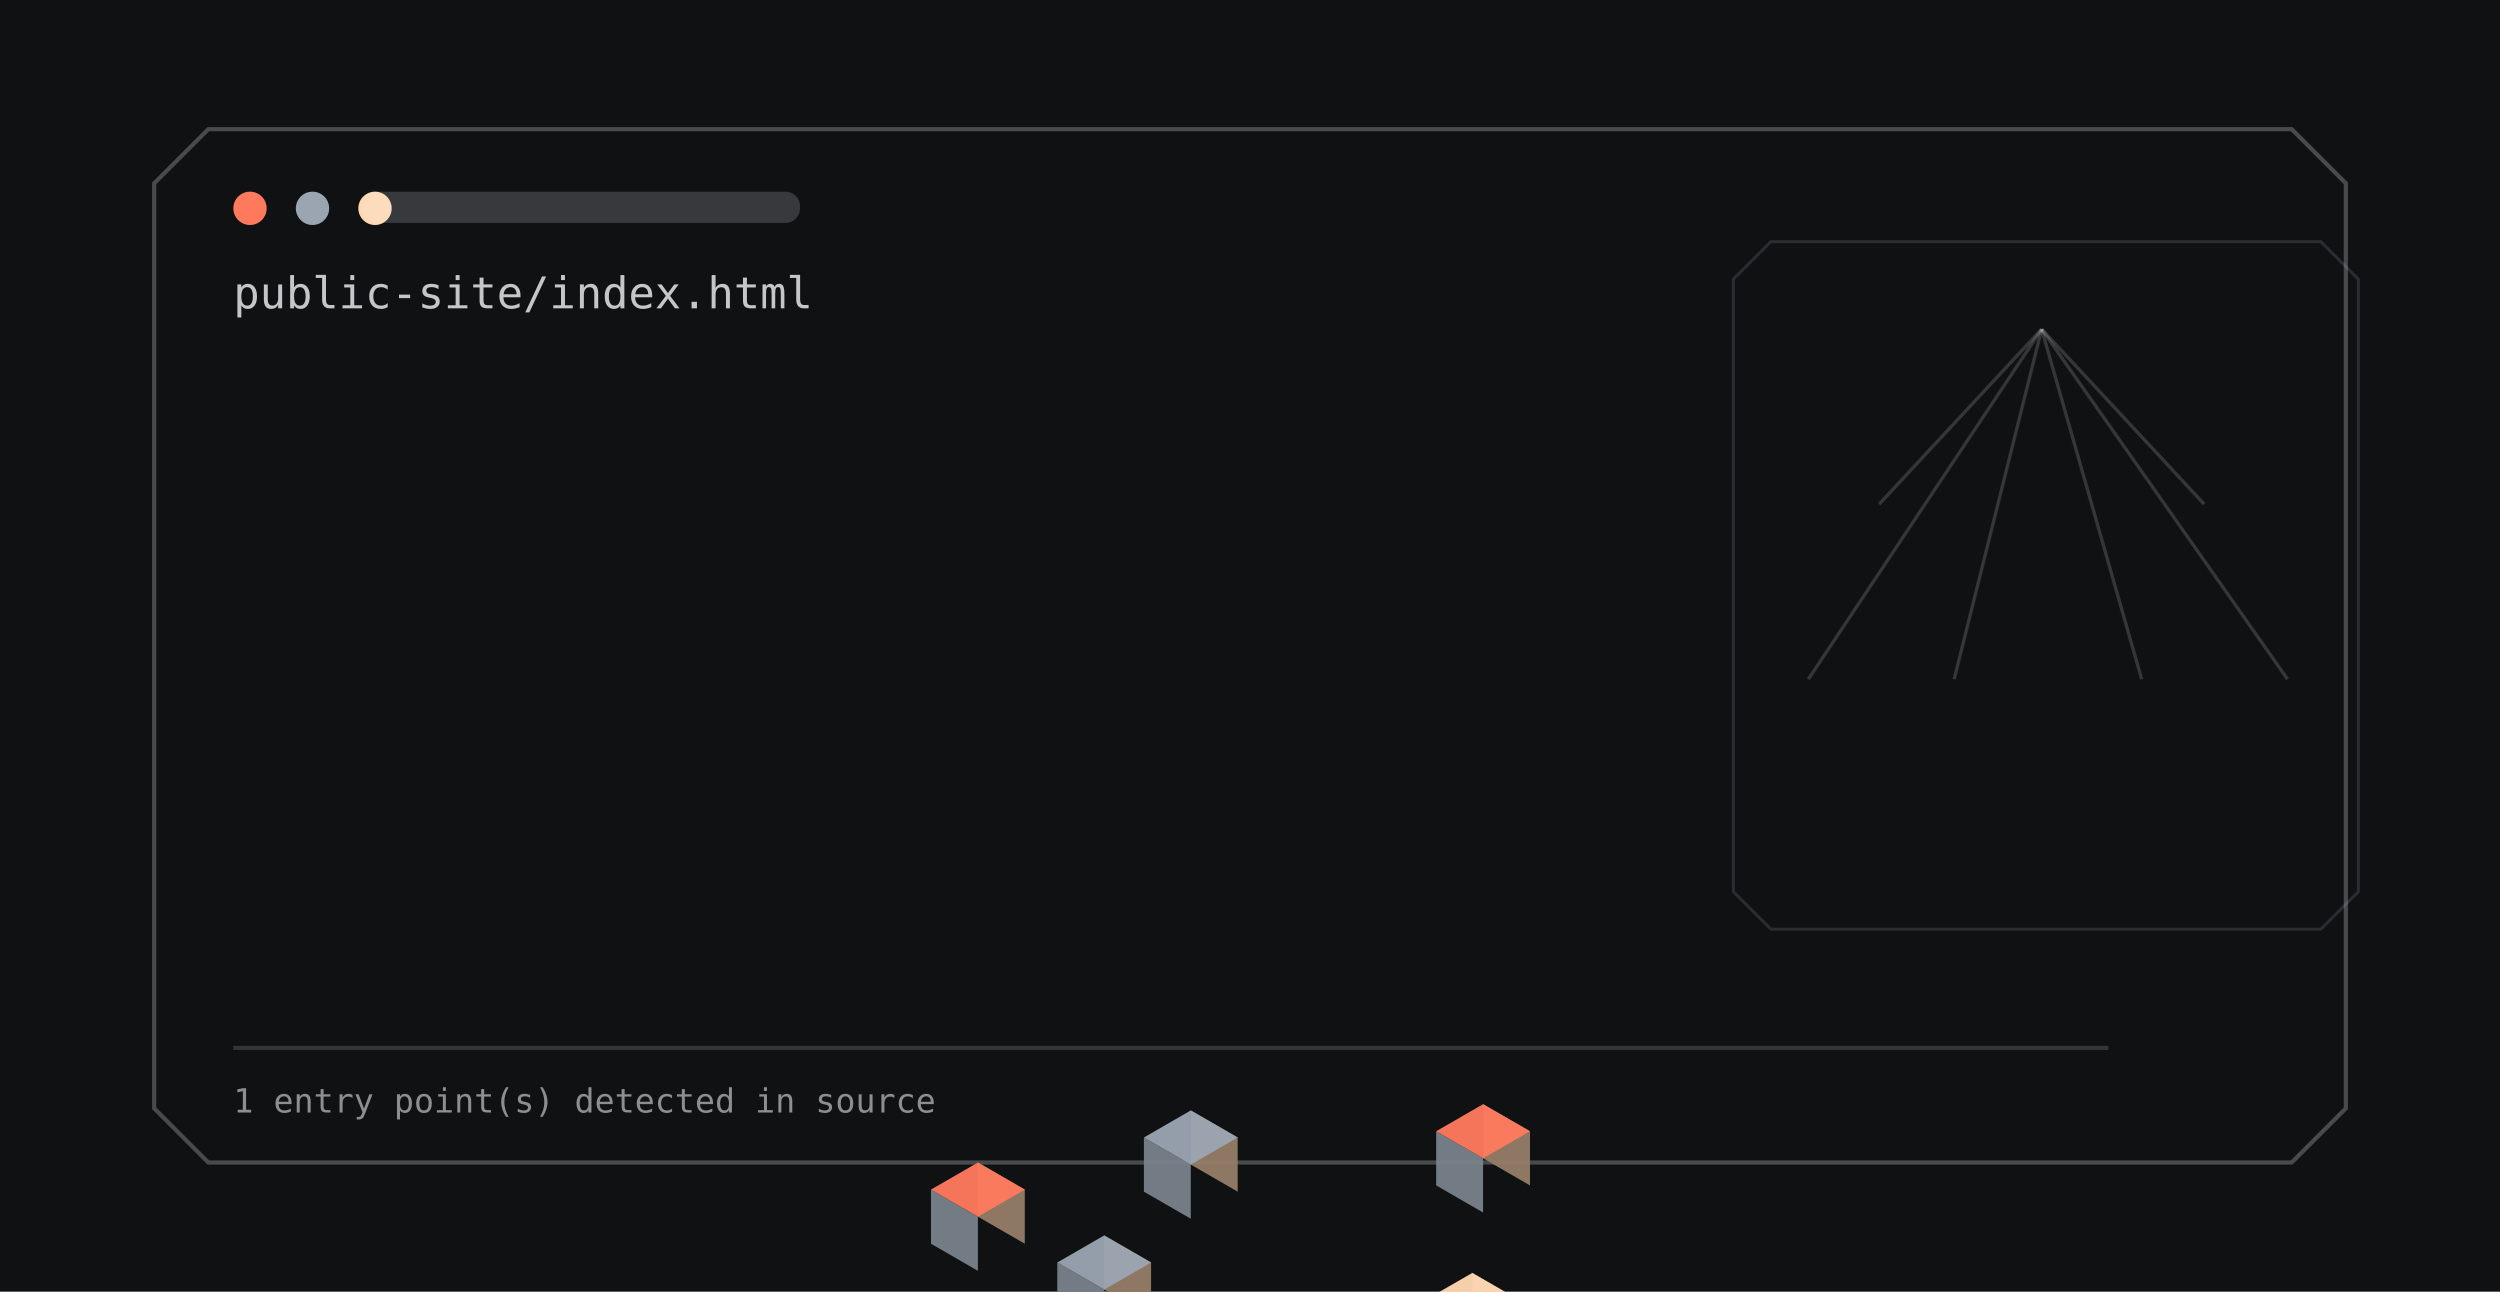
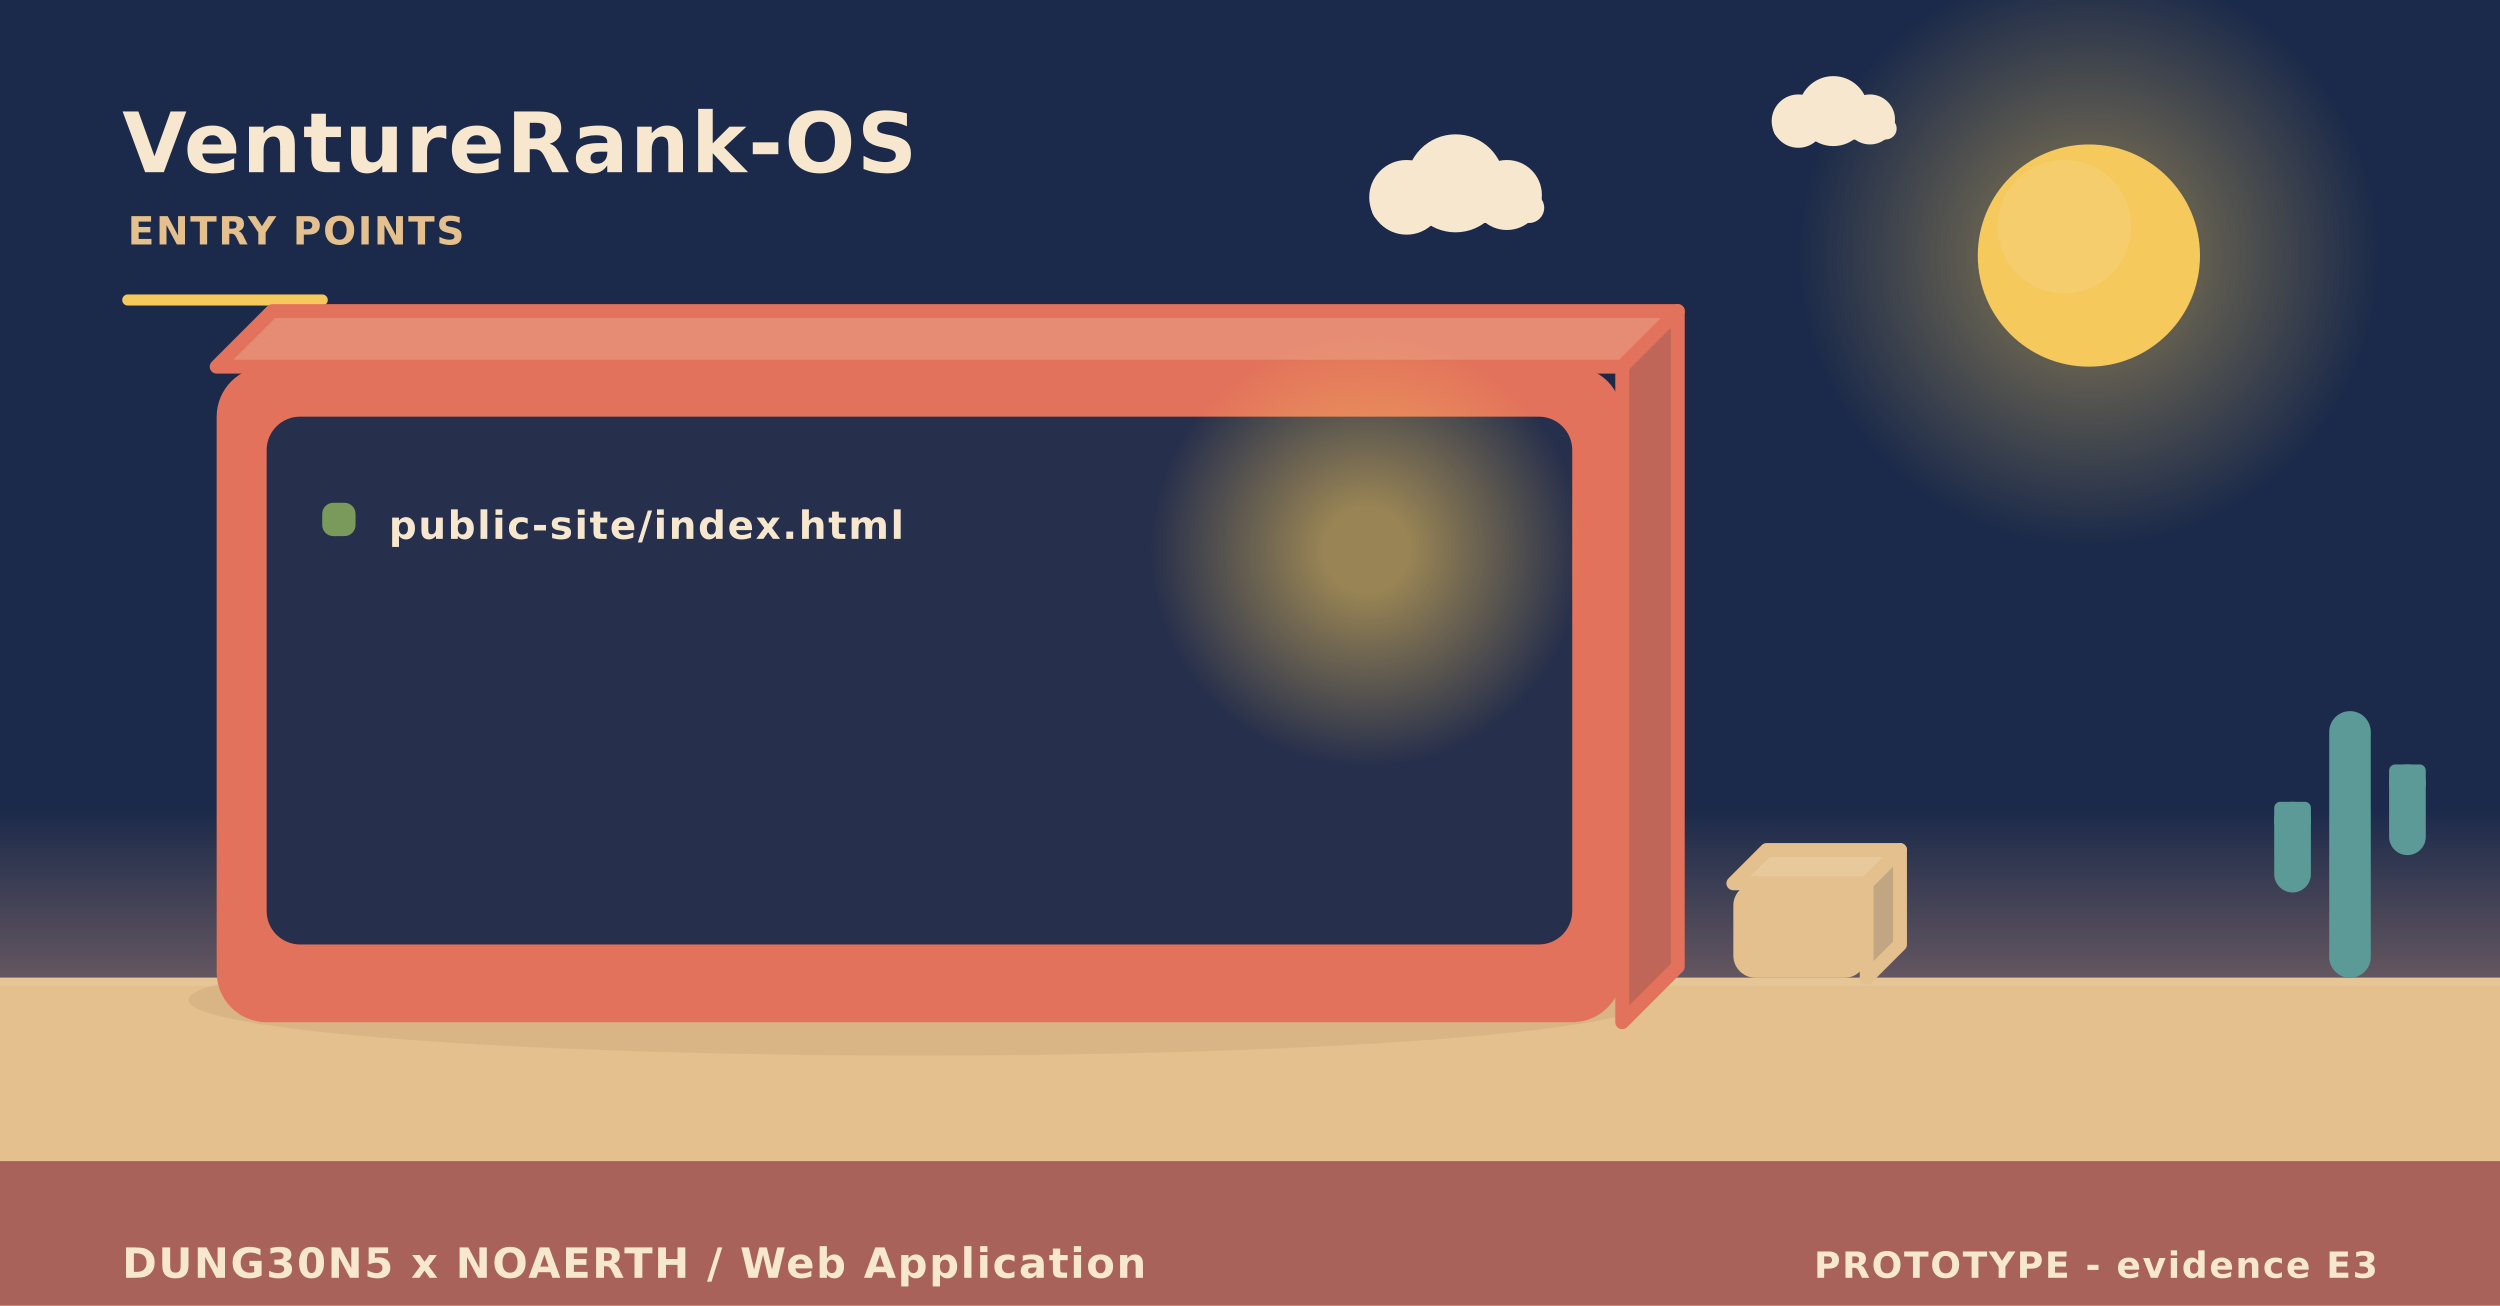
- <svg xmlns="http://www.w3.org/2000/svg" viewBox="0 0 1200 620" width="1200" height="620" role="img" aria-label="VentureRank-OS command surface">
-   <rect width="1200" height="620" fill="#0f1113" />
-   <defs>
-     <linearGradient id="gt" x1="0" y1="0" x2="1" y2="1">
-       <stop offset="0%" stop-color="#ff7a5c" />
-       <stop offset="100%" stop-color="#9aa5b1" />
-     </linearGradient>
-   </defs>
-   <path d="M100.00,62.00 H1100.00 L1126.00,88.00 V532.00 L1100.00,558.00 H100.00 L74.00,532.00 V88.00 Z" fill="none" stroke="rgba(241,243,245,0.300)" stroke-width="2.00" opacity="0.85" />
-   <circle cx="120.00" cy="100.00" r="8.00" fill="#ff7a5c" opacity="1.00" />
-   <circle cx="150.00" cy="100.00" r="8.00" fill="#9aa5b1" opacity="1.00" />
-   <circle cx="180.00" cy="100.00" r="8.00" fill="#ffd8b1" opacity="1.00" />
-   <rect x="174.00" y="92.00" width="210.00" height="15.00" rx="7.00" fill="rgba(241,243,245,0.180)" opacity="1.00" />
-   <text x="112" y="148" font-family="ui-monospace,SFMono-Regular,Menlo,monospace" font-size="21" fill="rgba(241,243,245,0.800)">public-site/index.html</text>
-   <path d="M850.00,116.00 H1114.00 L1132.00,134.00 V428.00 L1114.00,446.00 H850.00 L832.00,428.00 V134.00 Z" fill="none" stroke="rgba(241,243,245,0.180)" stroke-width="1.40" opacity="0.70" />
-   <line x1="980.00" y1="158.00" x2="902.00" y2="242.00" stroke="rgba(241,243,245,0.300)" stroke-width="1.60" opacity="0.55" />
-   <line x1="980.00" y1="158.00" x2="1058.00" y2="242.00" stroke="rgba(241,243,245,0.300)" stroke-width="1.60" opacity="0.55" />
-   <line x1="980.00" y1="158.00" x2="868.00" y2="326.00" stroke="rgba(241,243,245,0.300)" stroke-width="1.60" opacity="0.55" />
-   <line x1="980.00" y1="158.00" x2="938.00" y2="326.00" stroke="rgba(241,243,245,0.300)" stroke-width="1.60" opacity="0.55" />
-   <line x1="980.00" y1="158.00" x2="1028.00" y2="326.00" stroke="rgba(241,243,245,0.300)" stroke-width="1.60" opacity="0.55" />
-   <line x1="980.00" y1="158.00" x2="1098.00" y2="326.00" stroke="rgba(241,243,245,0.300)" stroke-width="1.60" opacity="0.55" />
-   <polygon points="711.87,556.00 734.39,569.00 734.39,543.00 711.87,530.00" fill="#947d67" opacity="0.95" />
-   <polygon points="689.36,569.00 711.87,582.00 711.87,556.00 689.36,543.00" fill="#78818a" opacity="0.95" />
-   <polygon points="711.87,530.00 734.39,543.00 711.87,556.00 689.36,543.00" fill="#ff7a5c" opacity="0.95" />
-   <polygon points="571.58,559.00 594.09,572.00 594.09,546.00 571.58,533.00" fill="#947d67" opacity="0.95" />
-   <polygon points="549.06,572.00 571.58,585.00 571.58,559.00 549.06,546.00" fill="#78818a" opacity="0.95" />
-   <polygon points="571.58,533.00 594.09,546.00 571.58,559.00 549.06,546.00" fill="#9aa5b1" opacity="0.95" />
-   <polygon points="706.68,637.00 729.19,650.00 729.19,624.00 706.68,611.00" fill="#947d67" opacity="0.95" />
-   <polygon points="684.16,650.00 706.68,663.00 706.68,637.00 684.16,624.00" fill="#78818a" opacity="0.95" />
-   <polygon points="706.68,611.00 729.19,624.00 706.68,637.00 684.16,624.00" fill="#ffd8b1" opacity="0.95" />
-   <polygon points="469.39,584.00 491.90,597.00 491.90,571.00 469.39,558.00" fill="#947d67" opacity="0.95" />
-   <polygon points="446.87,597.00 469.39,610.00 469.39,584.00 446.87,571.00" fill="#78818a" opacity="0.95" />
-   <polygon points="469.39,558.00 491.90,571.00 469.39,584.00 446.87,571.00" fill="#ff7a5c" opacity="0.95" />
-   <polygon points="530.01,619.00 552.52,632.00 552.52,606.00 530.01,593.00" fill="#947d67" opacity="0.95" />
-   <polygon points="507.49,632.00 530.01,645.00 530.01,619.00 507.49,606.00" fill="#78818a" opacity="0.95" />
-   <polygon points="530.01,593.00 552.52,606.00 530.01,619.00 507.49,606.00" fill="#9aa5b1" opacity="0.95" />
-   <polygon points="607.95,664.00 630.47,677.00 630.47,651.00 607.95,638.00" fill="#947d67" opacity="0.95" />
-   <polygon points="585.43,677.00 607.95,690.00 607.95,664.00 585.43,651.00" fill="#78818a" opacity="0.95" />
-   <polygon points="607.95,638.00 630.47,651.00 607.95,664.00 585.43,651.00" fill="#ffd8b1" opacity="0.95" />
-   <polygon points="668.57,699.00 691.09,712.00 691.09,686.00 668.57,673.00" fill="#947d67" opacity="0.95" />
-   <polygon points="646.05,712.00 668.57,725.00 668.57,699.00 646.05,686.00" fill="#78818a" opacity="0.95" />
-   <polygon points="668.57,673.00 691.09,686.00 668.57,699.00 646.05,686.00" fill="#ff7a5c" opacity="0.95" />
-   <rect x="112.00" y="502.00" width="900.00" height="2.00" rx="0.00" fill="rgba(241,243,245,0.160)" opacity="1.00" />
-   <text x="112" y="534" font-family="ui-monospace,Menlo,monospace" font-size="16" fill="rgba(241,243,245,0.550)">1 entry point(s) detected in source</text>
+ <svg xmlns="http://www.w3.org/2000/svg" width="900" height="470" viewBox="0 0 900 470" role="img" aria-label="VentureRank-OS - how it is operated">
+   <linearGradient id="skyt" x1="0" y1="0" x2="0" y2="1">
+     <stop offset="0" stop-color="#1b2a4a" />
+     <stop offset="0.62" stop-color="#1b2a4a" />
+     <stop offset="1" stop-color="#f3ad8a" />
+   </linearGradient>
+   <rect width="900" height="470" fill="url(#skyt)" />
+   <radialGradient id="sunt">
+     <stop offset="0.35" stop-color="#f5c95c" stop-opacity="0.34" />
+     <stop offset="1" stop-color="#f5c95c" stop-opacity="0" />
+   </radialGradient>
+   <circle cx="752" cy="92" r="104" fill="url(#sunt)" />
+   <circle cx="752" cy="92" r="40" fill="#f5c95c" />
+   <circle cx="743.2" cy="81.6" r="24" fill="#f5d27e" opacity="0.5" />
+   <g>
+     <circle cx="524" cy="66" r="17.64" fill="#f6e7ce" />
+     <circle cx="506.36" cy="71.04" r="13.44" fill="#f6e7ce" />
+     <circle cx="542.48" cy="70.2" r="12.6" fill="#f6e7ce" />
+     <rect x="493.76" y="69.36" width="62.16" height="10.92" rx="5.46" fill="#f6e7ce" />
+   </g>
+   <g>
+     <circle cx="660" cy="40" r="12.6" fill="#f6e7ce" />
+     <circle cx="647.4" cy="43.6" r="9.6" fill="#f6e7ce" />
+     <circle cx="673.2" cy="43" r="9" fill="#f6e7ce" />
+     <rect x="638.4" y="42.4" width="44.4" height="7.8" rx="3.9" fill="#f6e7ce" />
+   </g>
+   <rect x="0" y="352" width="900" height="118" fill="#e3c08d" />
+   <rect x="0" y="352" width="900" height="3" fill="#e6c596" />
+   <text x="44" y="62" font-family="Verdana,DejaVu Sans,sans-serif" font-size="30" font-weight="700" letter-spacing="0.6" fill="#f6e7ce" text-anchor="start">VentureRank-OS</text>
+   <text x="46" y="88" font-family="Verdana,DejaVu Sans,sans-serif" font-size="14" font-weight="700" letter-spacing="0.6" fill="#e3c08d" text-anchor="start">ENTRY POINTS</text>
+   <rect x="44" y="106" width="74" height="4" rx="2" fill="#f5c95c" />
+   <ellipse cx="331" cy="360" rx="263.2" ry="20" fill="rgba(138,90,68,0.11)" />
+   <path d="M78,132 L584,132 L604,112 L98,112 Z" fill="#e68c74" stroke="#e2725b" stroke-width="5" stroke-linejoin="round" />
+   <path d="M584,132 L604,112 L604,348 L584,368 Z" fill="#c06658" stroke="#e2725b" stroke-width="5" stroke-linejoin="round" />
+   <rect x="78" y="132" width="506" height="236" rx="18" fill="#e2725b" />
+   <rect x="96" y="150" width="470" height="190" rx="12" fill="#1b2a4a" opacity="0.94" />
+   <radialGradient id="lamp76472">
+     <stop offset="0.2" stop-color="#f5c95c" stop-opacity="0.55" />
+     <stop offset="1" stop-color="#f5c95c" stop-opacity="0" />
+   </radialGradient>
+   <circle cx="492" cy="198" r="78" fill="url(#lamp76472)" />
+   <rect x="116" y="181" width="12" height="12" rx="4" fill="#7a9a5c" />
+   <text x="140" y="194" font-family="Verdana,DejaVu Sans,sans-serif" font-size="14" font-weight="700" letter-spacing="0.6" fill="#f6e7ce" text-anchor="start">public-site/index.html</text>
+   <path d="M624,318 L672,318 L684,306 L636,306 Z" fill="#e7c99b" stroke="#e3c08d" stroke-width="5" stroke-linejoin="round" />
+   <path d="M672,318 L684,306 L684,340 L672,352 Z" fill="#c1a682" stroke="#e3c08d" stroke-width="5" stroke-linejoin="round" />
+   <rect x="624" y="318" width="48" height="34" rx="8" fill="#e3c08d" />
+   <rect x="838.52" y="256" width="14.96" height="96" rx="7.48" fill="#5b9a97" />
+   <rect x="818.72" y="288.64" width="13.2" height="32.64" rx="6.6" fill="#5b9a97" />
+   <rect x="818.72" y="288.64" width="13.2" height="9.6" rx="2.2" fill="#5b9a97" />
+   <rect x="860.08" y="275.2" width="13.2" height="32.64" rx="6.6" fill="#5b9a97" />
+   <rect x="860.08" y="275.2" width="13.2" height="9.6" rx="2.2" fill="#5b9a97" />
+   <rect x="0" y="418" width="900" height="52" rx="0" fill="#a65c56" opacity="0.94" />
+   <text x="44" y="460" font-family="Verdana,DejaVu Sans,sans-serif" font-size="15" font-weight="700" letter-spacing="0.6" fill="#f6e7ce" text-anchor="start">DUNG30N5 x NOAERTH  /  Web Application</text>
+   <text x="856" y="460" font-family="Verdana,DejaVu Sans,sans-serif" font-size="13" font-weight="700" letter-spacing="0.6" fill="#f6e7ce" text-anchor="end">PROTOTYPE  -  evidence E3</text>
</svg>
